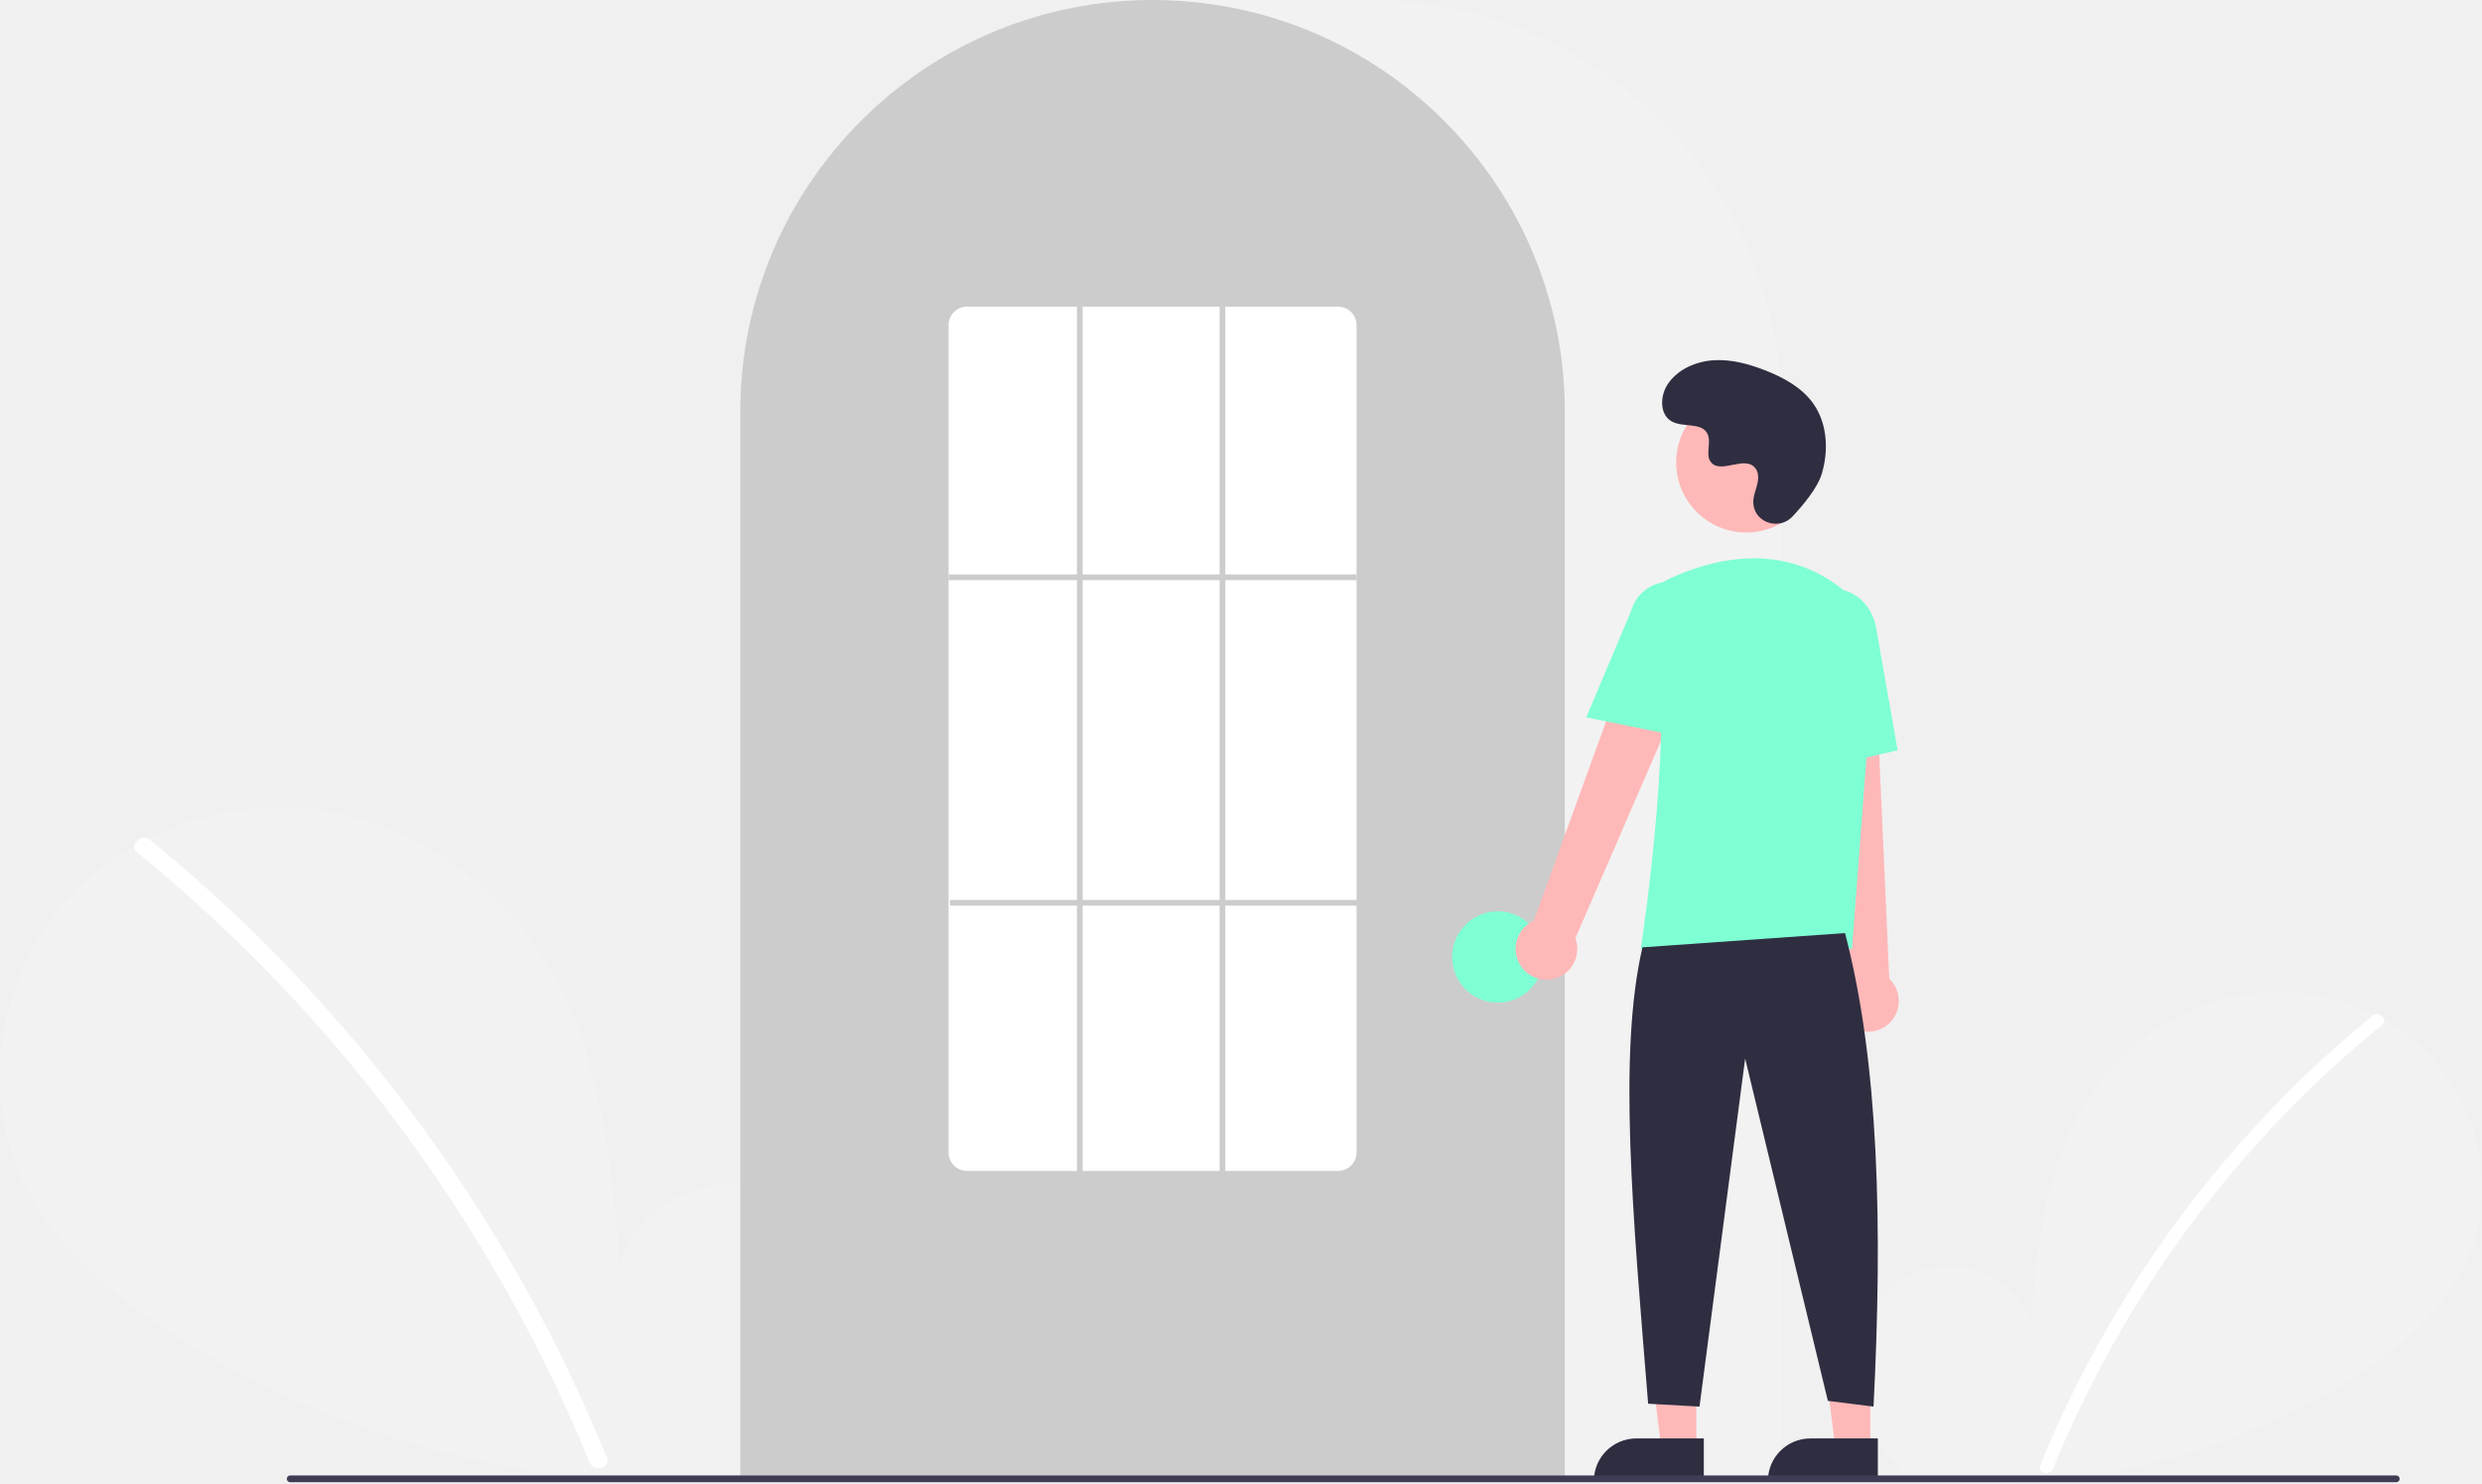
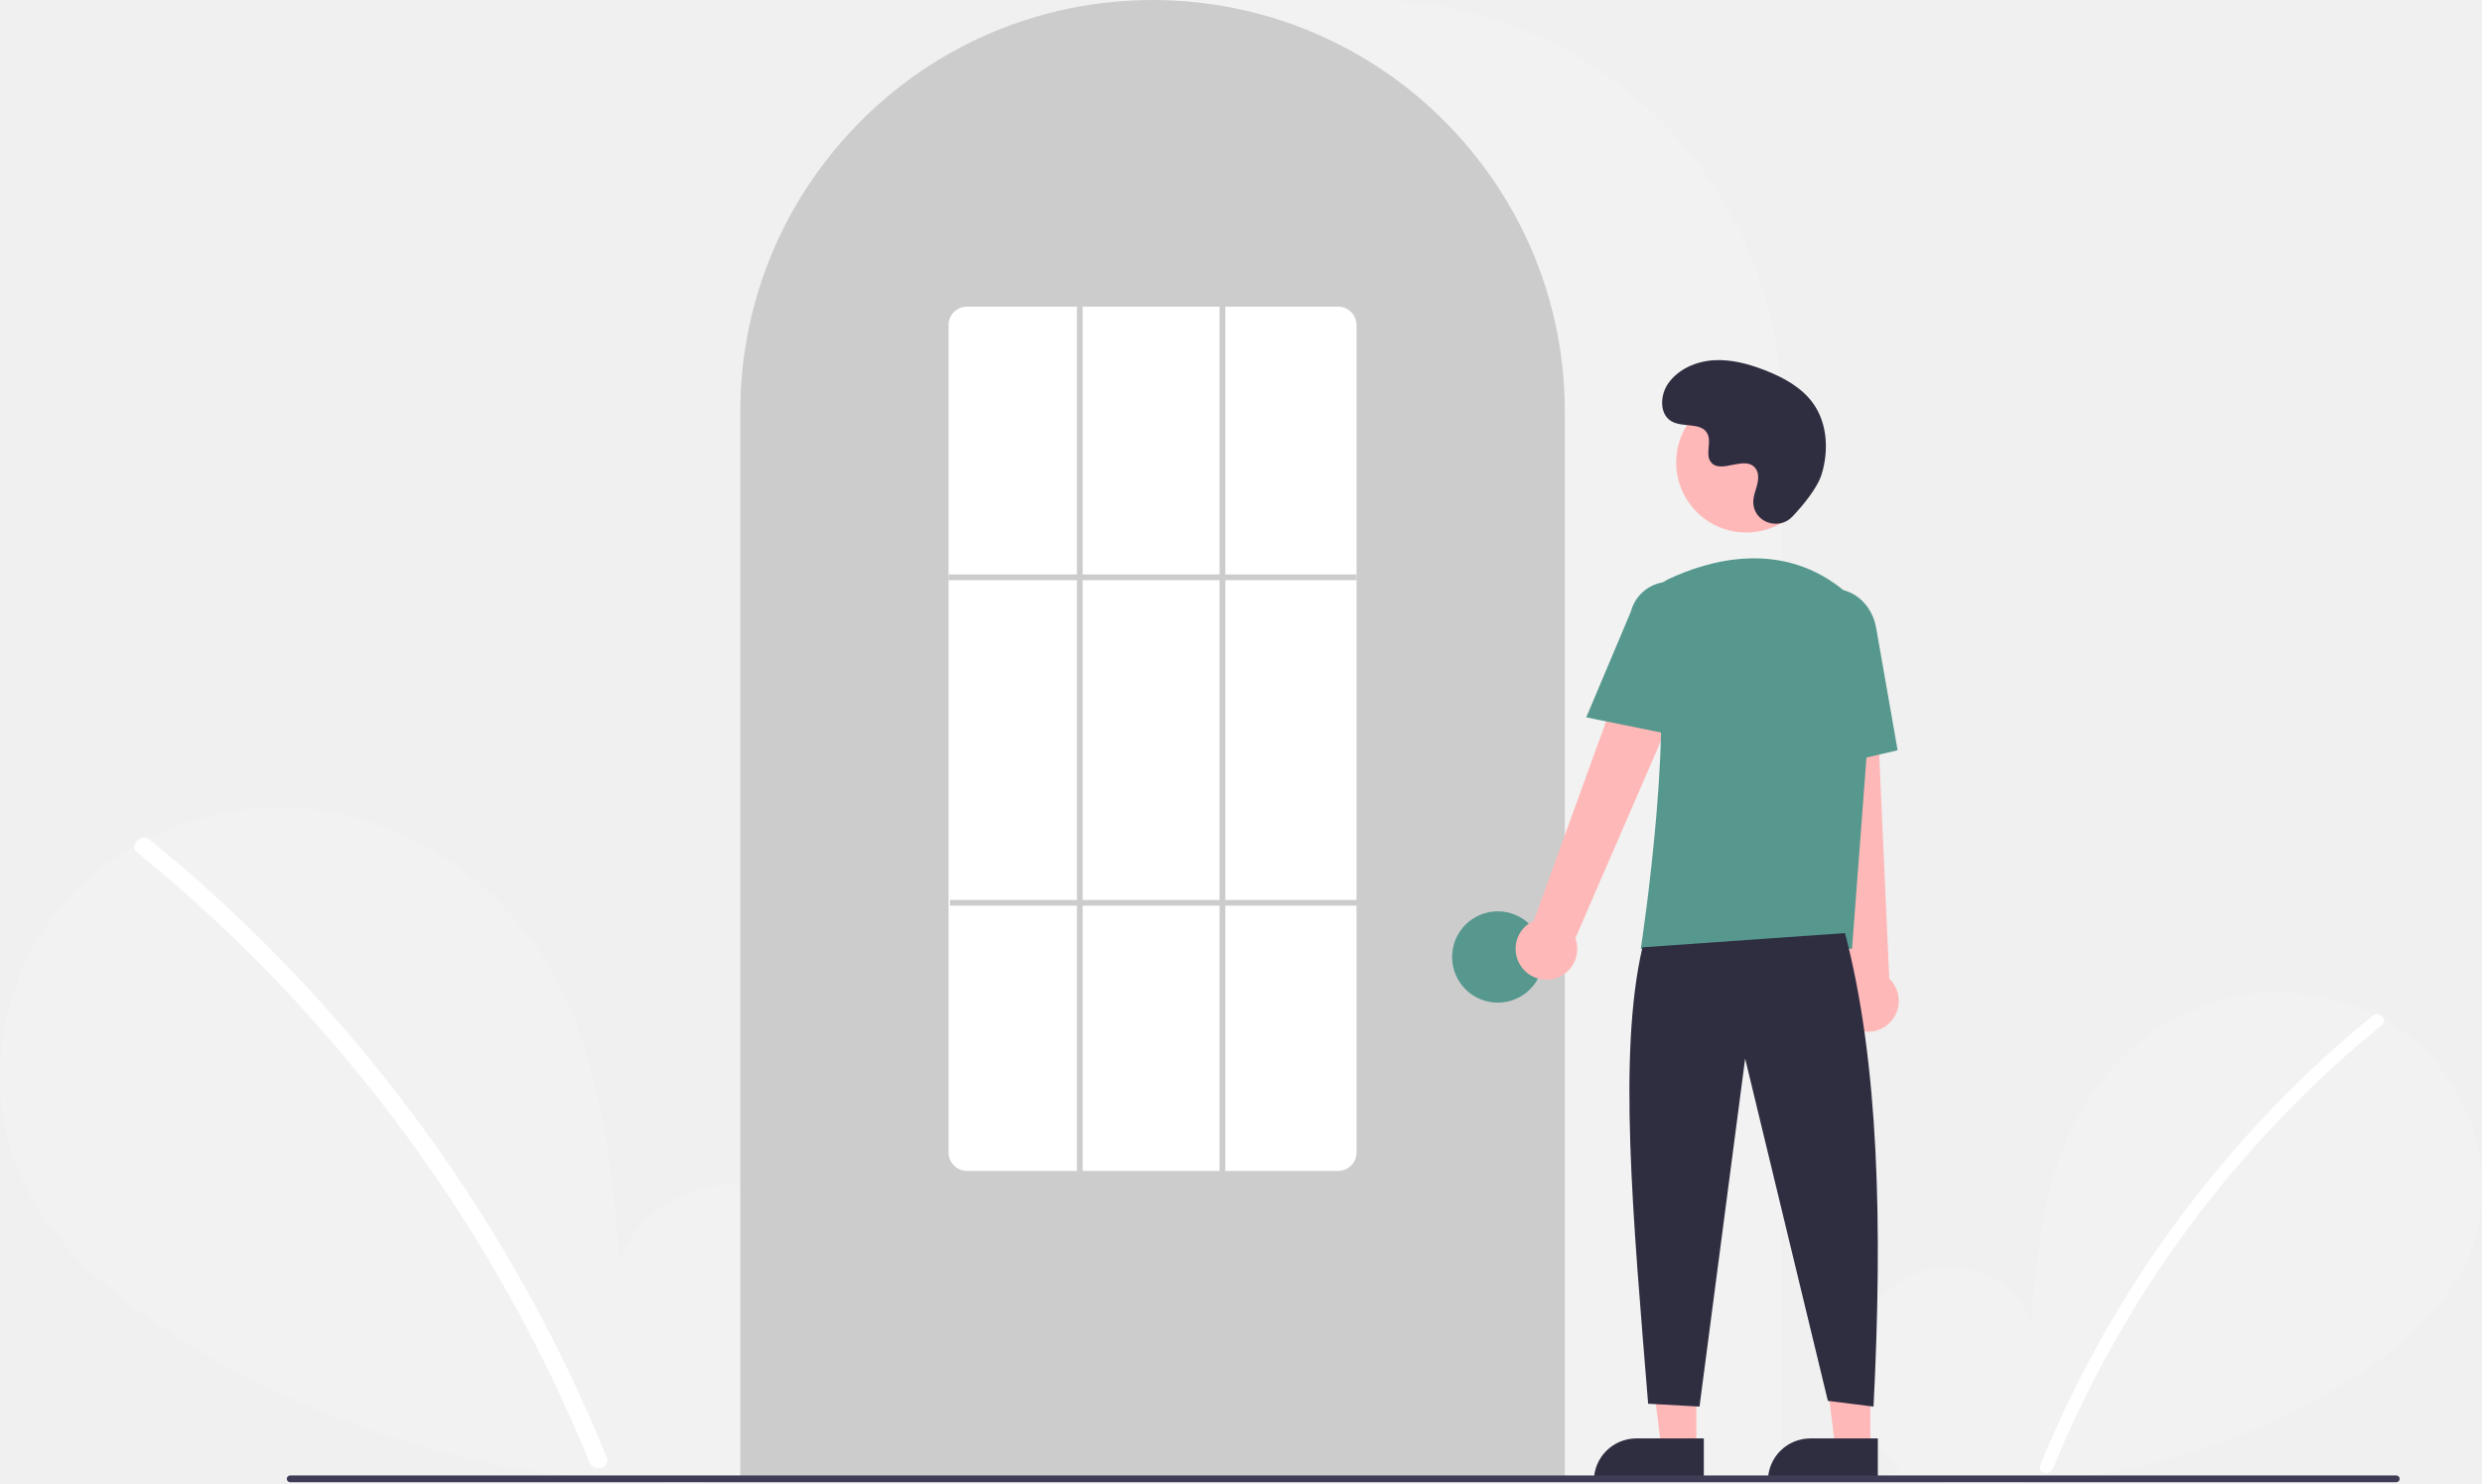
<svg xmlns="http://www.w3.org/2000/svg" data-name="Layer 1" width="870" height="520.139" viewBox="0 0 870 520.139">
  <path d="M831.092,704.187c-11.138-9.412-17.904-24.28-16.13-38.754s12.764-27.78,27.018-30.854,30.504,5.435,34.834,19.359c2.383-26.846,5.129-54.818,19.402-77.68,12.924-20.701,35.309-35.514,59.569-38.164s49.803,7.359,64.933,26.507,18.835,46.985,8.238,68.969c-7.806,16.195-22.188,28.247-37.257,38.052a240.452,240.452,0,0,1-164.454,35.977Z" transform="translate(-165 -189.9307)" fill="#f2f2f2" />
  <path d="M996.728,546.01a393.414,393.414,0,0,0-54.826,54.442,394.561,394.561,0,0,0-61.752,103.194c-1.112,2.725,3.313,3.911,4.412,1.216A392.342,392.342,0,0,1,999.963,549.245c2.284-1.86-.97-5.08-3.236-3.236Z" transform="translate(-165 -189.9307)" fill="#fff" />
  <path d="M445.067,701.63c15.299-12.927,24.591-33.348,22.154-53.228s-17.531-38.156-37.11-42.377-41.897,7.464-47.844,26.59c-3.273-36.873-7.044-75.292-26.648-106.693-17.751-28.433-48.497-48.778-81.818-52.418s-68.404,10.107-89.185,36.407-25.869,64.535-11.315,94.729c10.722,22.243,30.475,38.797,51.172,52.264,66.03,42.965,147.939,60.884,225.877,49.415" transform="translate(-165 -189.9307)" fill="#f2f2f2" />
  <path d="M217.567,484.373a540.355,540.355,0,0,1,75.304,74.777A548.076,548.076,0,0,1,352.257,647.04a545.835,545.835,0,0,1,25.43,53.846c1.527,3.743-4.55,5.372-6.06,1.671a536.36,536.36,0,0,0-49.009-92.727A539.734,539.734,0,0,0,256.889,528.632a538.441,538.441,0,0,0-43.766-39.815c-3.138-2.555,1.332-6.978,4.444-4.444Z" transform="translate(-165 -189.9307)" fill="#fff" />
  <path d="M789.5,708.931h-365v-374.5c0-79.678,64.822-144.5,144.5-144.5h76c79.677,0,144.5,64.822,144.5,144.5Z" transform="translate(-165 -189.9307)" fill="#f2f2f2" />
  <path d="M713.5,708.931h-289v-374.5a143.382,143.382,0,0,1,27.596-84.944c.664-.905,1.326-1.798,2.009-2.681a144.466,144.466,0,0,1,30.754-29.851c.66-.48,1.322-.952,1.994-1.423a144.16,144.16,0,0,1,31.472-16.459c.661-.25,1.334-.501,2.007-.742a144.02,144.02,0,0,1,31.108-7.336c.658-.09,1.333-.16,2.008-.23a146.288,146.288,0,0,1,31.105,0c.673.07,1.349.141,2.014.231a143.995,143.995,0,0,1,31.1,7.335c.673.241,1.346.492,2.009.743a143.799,143.799,0,0,1,31.106,16.216c.672.461,1.344.933,2.006,1.405a145.987,145.987,0,0,1,18.384,15.564,144.305,144.305,0,0,1,12.724,14.551c.681.88,1.343,1.773,2.005,2.677A143.382,143.382,0,0,1,713.5,334.431Z" transform="translate(-165 -189.9307)" fill="#ccc" />
-   <circle cx="525" cy="335.5" r="16" fill="#7fffd4" />
+   <circle cx="525" cy="335.5" r="16" fill="#56988e" />
  <polygon points="594.599 507.783 582.339 507.783 576.506 460.495 594.601 460.496 594.599 507.783" fill="#ffb8b8" />
  <path d="M573.582,504.28h23.644a0,0,0,0,1,0,0v14.887a0,0,0,0,1,0,0H558.695a0,0,0,0,1,0,0v0a14.887,14.887,0,0,1,14.887-14.887Z" fill="#2f2e41" />
  <polygon points="655.599 507.783 643.339 507.783 637.506 460.495 655.601 460.496 655.599 507.783" fill="#ffb8b8" />
  <path d="M634.582,504.28h23.644a0,0,0,0,1,0,0v14.887a0,0,0,0,1,0,0H619.695a0,0,0,0,1,0,0v0a14.887,14.887,0,0,1,14.887-14.887Z" fill="#2f2e41" />
  <path d="M698.098,528.6a10.743,10.743,0,0,1,4.511-15.843l41.676-114.867L764.791,409.082,717.206,518.853a10.801,10.801,0,0,1-19.109,9.748Z" transform="translate(-165 -189.9307)" fill="#ffb8b8" />
  <path d="M814.336,550.184a10.743,10.743,0,0,1-2.893-16.217L798.533,412.458l23.338,1.066L827.236,533.045a10.801,10.801,0,0,1-12.9,17.139Z" transform="translate(-165 -189.9307)" fill="#ffb8b8" />
  <circle cx="612.106" cy="162.123" r="24.561" fill="#ffb8b8" />
-   <path d="M814.18,522.549H740.133l.089-.576c.133-.861,13.197-86.439,3.562-114.436a11.813,11.813,0,0,1,6.069-14.584h0c13.772-6.485,40.208-14.471,62.52,4.909a28.234,28.234,0,0,1,9.459,23.396Z" transform="translate(-165 -189.9307)" fill="#7fffd4" />
-   <path d="M754.354,448.181,721.018,441.418l15.626-37.03a13.997,13.997,0,0,1,27.106,6.998Z" transform="translate(-165 -189.9307)" fill="#7fffd4" />
-   <path d="M797.05,460.739l-2.004-45.941c-1.52-8.636,3.424-16.8,11.027-18.135,7.605-1.33,15.032,4.66,16.558,13.36l7.533,42.928Z" transform="translate(-165 -189.9307)" fill="#7fffd4" />
+   <path d="M814.18,522.549H740.133l.089-.576c.133-.861,13.197-86.439,3.562-114.436a11.813,11.813,0,0,1,6.069-14.584h0c13.772-6.485,40.208-14.471,62.52,4.909a28.234,28.234,0,0,1,9.459,23.396Z" transform="translate(-165 -189.9307)" fill="#56988e" />
+   <path d="M754.354,448.181,721.018,441.418l15.626-37.03a13.997,13.997,0,0,1,27.106,6.998Z" transform="translate(-165 -189.9307)" fill="#56988e" />
+   <path d="M797.05,460.739l-2.004-45.941c-1.52-8.636,3.424-16.8,11.027-18.135,7.605-1.33,15.032,4.66,16.558,13.36l7.533,42.928Z" transform="translate(-165 -189.9307)" fill="#56988e" />
  <path d="M811.716,517.049c11.915,45.377,13.214,103.069,10,166l-16-2-29-120-16,122-18-1c-5.377-66.03-10.613-122.715-2-160Z" transform="translate(-165 -189.9307)" fill="#2f2e41" />
  <path d="M793.289,371.035c-4.582,4.881-13.091,2.261-13.688-4.407a8.055,8.055,0,0,1,.01-1.556c.308-2.954,2.015-5.635,1.606-8.754a4.59,4.59,0,0,0-.84-2.149c-3.651-4.889-12.222,2.187-15.668-2.239-2.113-2.714.371-6.987-1.251-10.021-2.14-4.004-8.479-2.029-12.454-4.221-4.423-2.439-4.158-9.225-1.247-13.353,3.551-5.034,9.776-7.72,15.923-8.107s12.253,1.275,17.992,3.511c6.521,2.541,12.988,6.054,17.001,11.788,4.88,6.973,5.35,16.348,2.909,24.502C802.098,360.99,797.031,367.049,793.289,371.035Z" transform="translate(-165 -189.9307)" fill="#2f2e41" />
  <path d="M1004.982,709.574h-738.294a1.191,1.191,0,0,1,0-2.381h738.294a1.191,1.191,0,0,1,0,2.381Z" transform="translate(-165 -189.9307)" fill="#3f3d56" />
  <path d="M634,600.431H504a6.465,6.465,0,0,1-6.5-6.415V303.846a6.465,6.465,0,0,1,6.5-6.415H634a6.465,6.465,0,0,1,6.5,6.415V594.015A6.465,6.465,0,0,1,634,600.431Z" transform="translate(-165 -189.9307)" fill="#fff" />
  <rect x="332.5" y="201.39" width="143" height="2" fill="#ccc" />
  <rect x="333" y="315.5" width="143" height="2" fill="#ccc" />
  <rect x="377.5" y="107.5" width="2" height="304" fill="#ccc" />
  <rect x="427.5" y="107.5" width="2" height="304" fill="#ccc" />
</svg>
